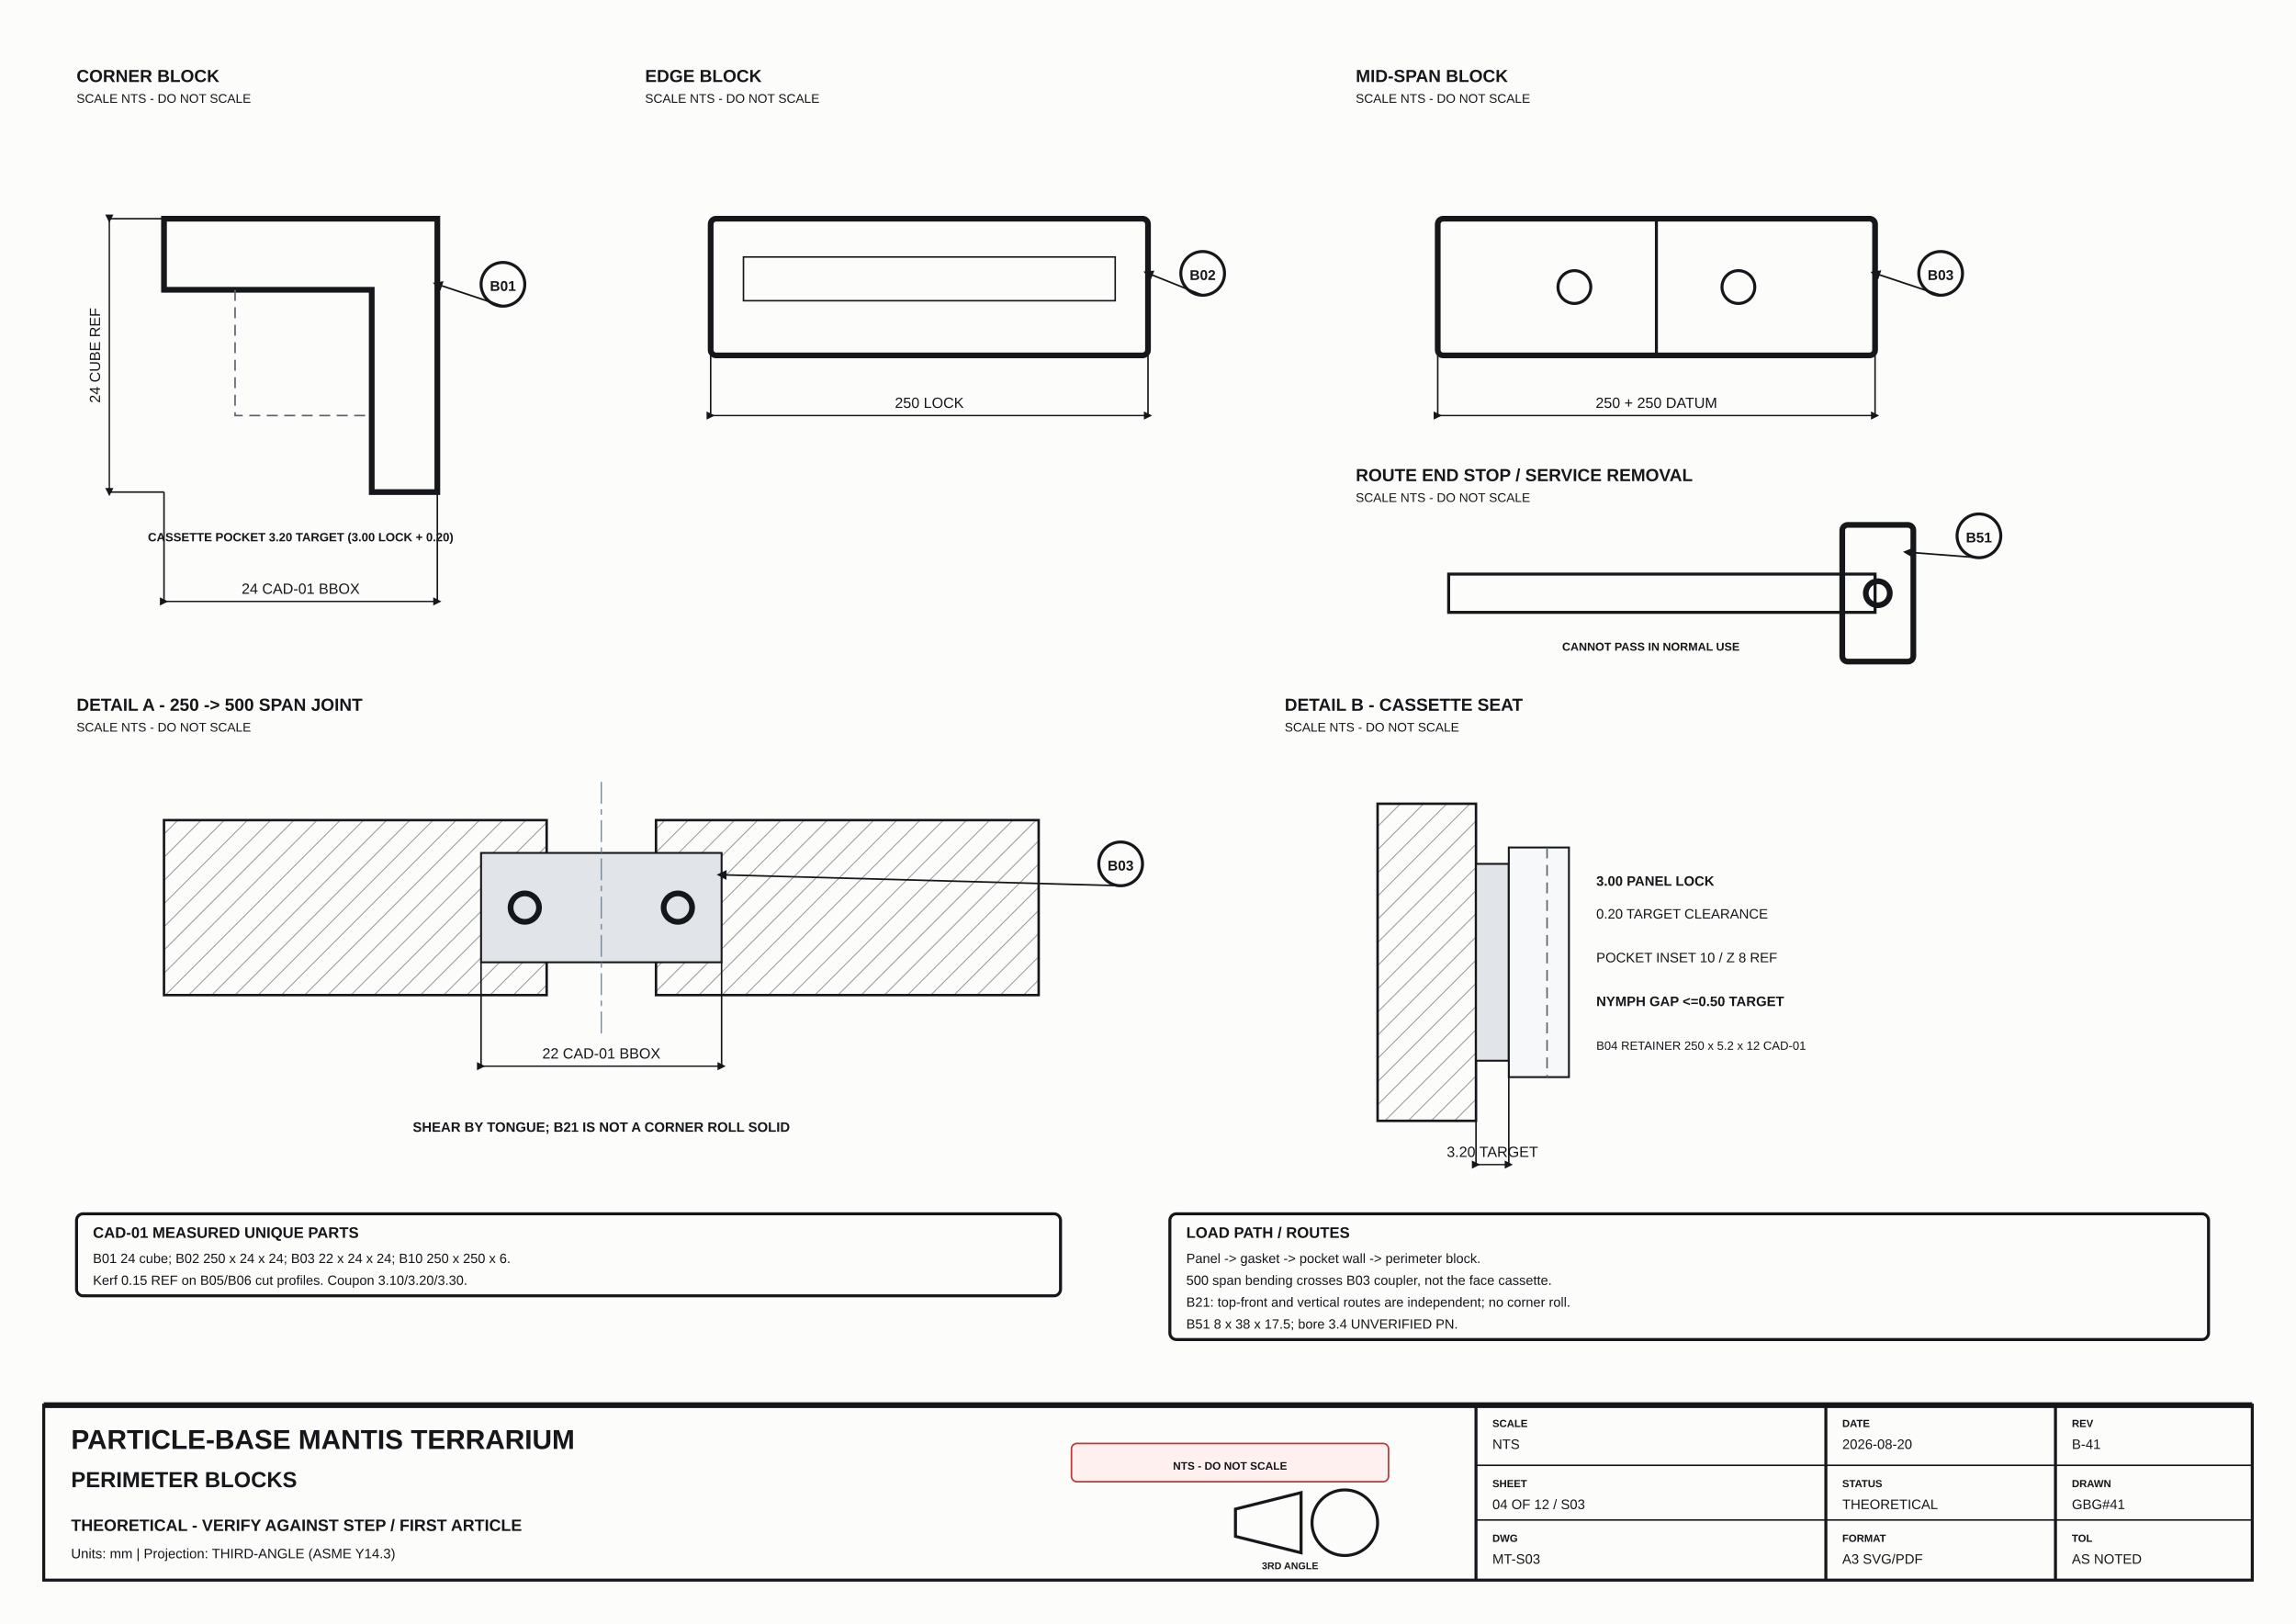
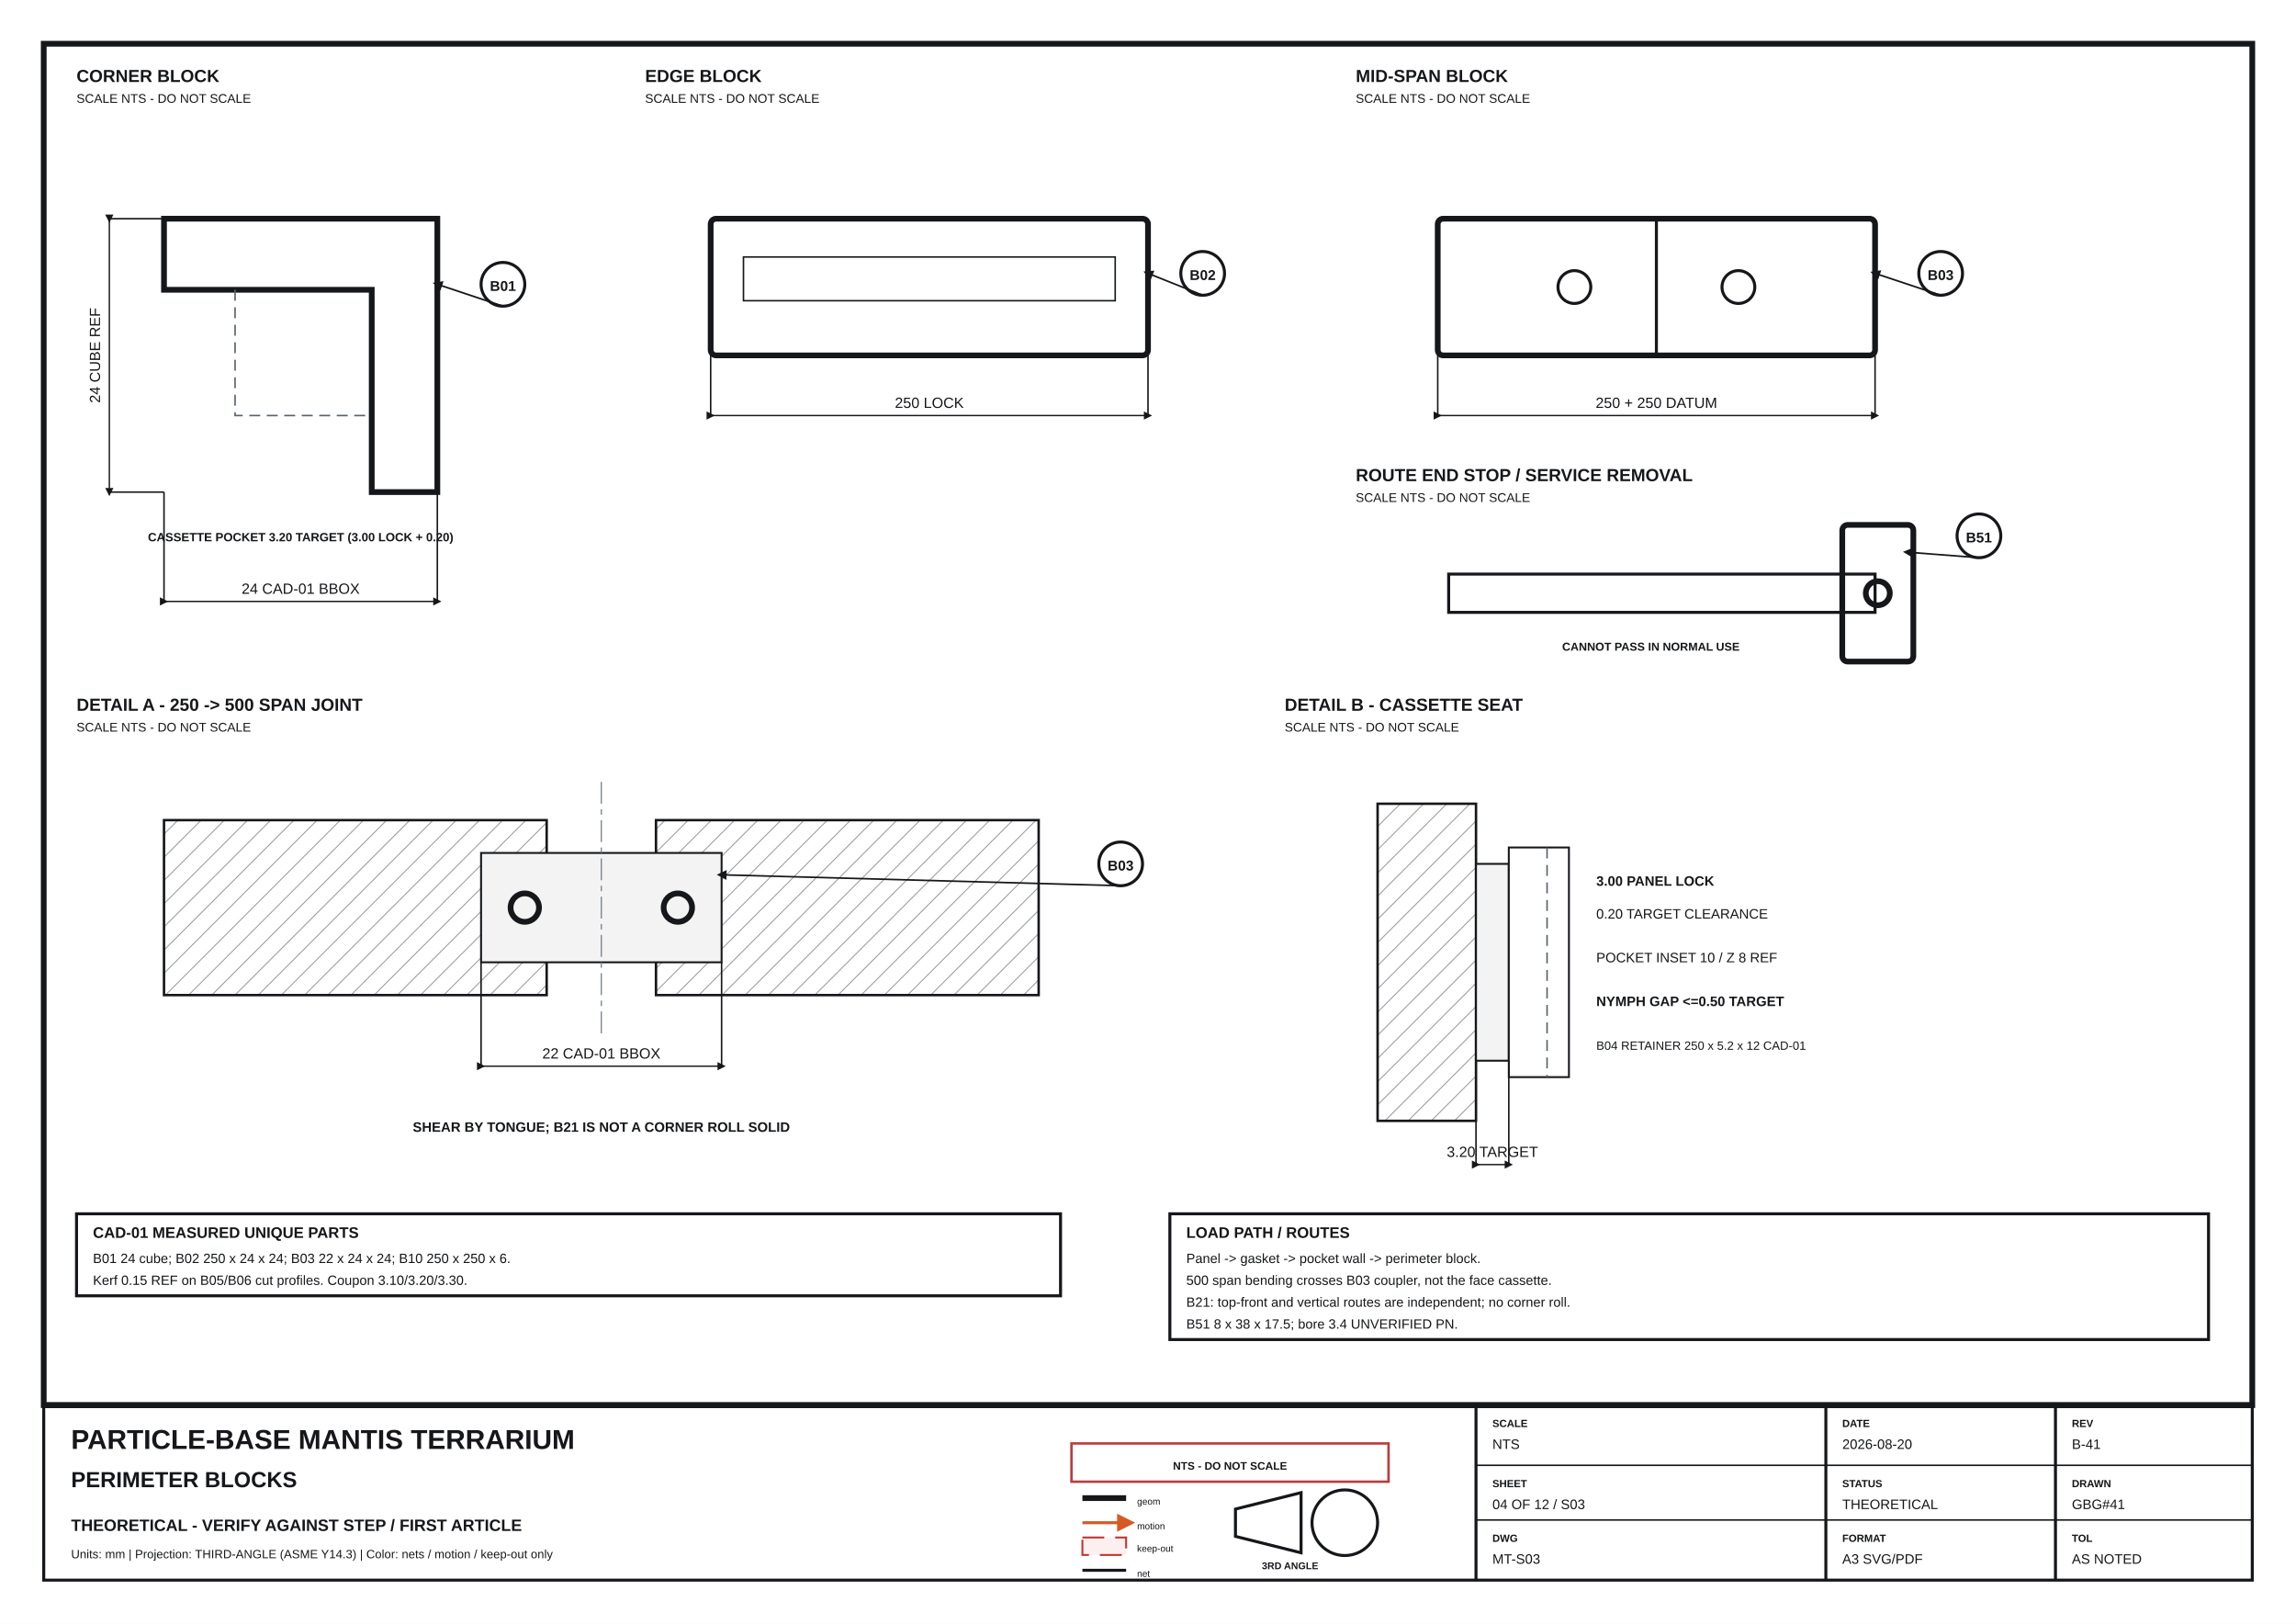
<svg xmlns="http://www.w3.org/2000/svg" width="420mm" height="297mm" viewBox="0 0 420 297">
-   <rect width="420" height="297" fill="#fcfcfb" />
+   <rect width="420" height="297" fill="#ffffff" />
  <defs>
    <marker id="arr" markerWidth="6" markerHeight="6" refX="3" refY="3" orient="auto" markerUnits="strokeWidth">
      <path d="M0,0 L6,3 L0,6 z" fill="#15171a" />
    </marker>
    <marker id="arr-orange" markerWidth="6" markerHeight="6" refX="3" refY="3" orient="auto" markerUnits="strokeWidth">
      <path d="M0,0 L6,3 L0,6 z" fill="#d65a24" />
    </marker>
    <pattern id="hatch" width="3" height="3" patternUnits="userSpaceOnUse" patternTransform="rotate(45)">
      <line x1="0" y1="0" x2="0" y2="3" stroke="#7b7e83" stroke-width="0.25" />
    </pattern>
    <pattern id="screen" width="3" height="3" patternUnits="userSpaceOnUse">
      <path d="M0,0 L3,3 M3,0 L0,3" stroke="#88909a" stroke-width="0.18" />
    </pattern>
    <style>
    text { font-family: Arial, Helvetica, sans-serif; fill:#15171a; }
    .thin { stroke:#15171a; stroke-width:.28; fill:none; }
    .med { stroke:#15171a; stroke-width:.55; fill:none; }
    .heavy { stroke:#15171a; stroke-width:1.05; fill:none; }
    .hidden { stroke:#59616b; stroke-width:.28; stroke-dasharray:2 1.2; fill:none; }
    .phantom { stroke:#d65a24; stroke-width:.35; stroke-dasharray:5 1 1 1; fill:none; }
    .center { stroke:#73808d; stroke-width:.22; stroke-dasharray:4 1 1 1; fill:none; }
    .dim { stroke:#15171a; stroke-width:.25; fill:none; marker-start:url(#arr); marker-end:url(#arr); }
    .leader { stroke:#15171a; stroke-width:.3; fill:none; marker-end:url(#arr); }
    .motion { stroke:#d65a24; stroke-width:.55; fill:none; marker-end:url(#arr-orange); }
-     .ref { fill:#fff6d9; stroke:#c49817; stroke-width:.25; }
-     .unverified { fill:#fff0f0; stroke:#ba3d3d; stroke-width:.3; }
+     .ref { fill:#ffffff; stroke:#15171a; stroke-width:.45; }
+     .unverified { fill:#ffffff; stroke:#ba3d3d; stroke-width:.45; }
    .keepout { fill:#dd3c3c; fill-opacity:.08; stroke:#c63333; stroke-width:.35; stroke-dasharray:4 2; }
-     .metal { fill:#e1e4e8; stroke:#15171a; stroke-width:.35; }
-     .plastic { fill:#f7f8f9; stroke:#15171a; stroke-width:.35; }
+     .metal { fill:#f3f3f3; stroke:#15171a; stroke-width:.35; }
+     .plastic { fill:#ffffff; stroke:#15171a; stroke-width:.35; }
    .cut { fill:url(#hatch); stroke:#15171a; stroke-width:.45; }
  </style>
  </defs>
+   <rect x="8" y="8" width="404" height="249.0" rx="0" class="heavy" />
  <text x="14" y="15" font-size="3.2" font-weight="bold" text-anchor="start">CORNER BLOCK</text>
  <text x="14" y="18.8" font-size="2.3" font-weight="normal" text-anchor="start">SCALE NTS - DO NOT SCALE</text>
-   <path d="M30 40 L80 40 L80 90 L68 90 L68 53 L30 53 Z" class="heavy" fill="#f5f7f8" />
+   <path d="M30 40 L80 40 L80 90 L68 90 L68 53 L30 53 Z" class="heavy" fill="#ffffff" />
  <path d="M43 53 L43 76 L68 76" class="hidden" />
  <text x="55" y="99" font-size="2.2" font-weight="bold" text-anchor="middle">CASSETTE POCKET 3.20 TARGET (3.00 LOCK + 0.20)</text>
  <line x1="30" y1="90" x2="30" y2="110" class="thin" />
  <line x1="80" y1="90" x2="80" y2="110" class="thin" />
  <line x1="30" y1="110" x2="80" y2="110" class="dim" />
  <text x="55.0" y="108.6" font-size="2.7" font-weight="normal" text-anchor="middle">24 CAD-01 BBOX</text>
  <line x1="30" y1="40" x2="20" y2="40" class="thin" />
  <line x1="30" y1="90" x2="20" y2="90" class="thin" />
  <line x1="20" y1="40" x2="20" y2="90" class="dim" />
  <text x="18.3" y="65.0" font-size="2.7" font-weight="normal" text-anchor="middle" transform="rotate(-90 18.3 65.0)">24 CUBE REF</text>
  <circle cx="92" cy="52" r="4.0" class="med" fill="#ffffff" />
  <text x="92" y="53.2" font-size="2.6" font-weight="bold" text-anchor="middle">B01</text>
  <line x1="92" y1="56" x2="80" y2="52" class="leader" />
  <text x="118" y="15" font-size="3.2" font-weight="bold" text-anchor="start">EDGE BLOCK</text>
  <text x="118" y="18.8" font-size="2.3" font-weight="normal" text-anchor="start">SCALE NTS - DO NOT SCALE</text>
-   <rect x="130" y="40" width="80" height="25" rx="1" class="heavy" fill="#f6f7f8" />
+   <rect x="130" y="40" width="80" height="25" rx="1" class="heavy" fill="#ffffff" />
  <rect x="136" y="47" width="68" height="8" rx="0" class="thin" fill="#ffffff" />
  <line x1="130" y1="65" x2="130" y2="76" class="thin" />
  <line x1="210" y1="65" x2="210" y2="76" class="thin" />
  <line x1="130" y1="76" x2="210" y2="76" class="dim" />
  <text x="170.0" y="74.6" font-size="2.7" font-weight="normal" text-anchor="middle">250 LOCK</text>
  <circle cx="220" cy="50" r="4.0" class="med" fill="#ffffff" />
  <text x="220" y="51.2" font-size="2.6" font-weight="bold" text-anchor="middle">B02</text>
  <line x1="220" y1="54" x2="210" y2="50" class="leader" />
  <text x="248" y="15" font-size="3.2" font-weight="bold" text-anchor="start">MID-SPAN BLOCK</text>
  <text x="248" y="18.8" font-size="2.3" font-weight="normal" text-anchor="start">SCALE NTS - DO NOT SCALE</text>
-   <rect x="263" y="40" width="80" height="25" rx="1" class="heavy" fill="#f6f7f8" />
+   <rect x="263" y="40" width="80" height="25" rx="1" class="heavy" fill="#ffffff" />
  <line x1="303" y1="40" x2="303" y2="65" class="med" />
  <circle cx="288" cy="52.5" r="3" class="med" />
  <circle cx="318" cy="52.5" r="3" class="med" />
  <line x1="263" y1="65" x2="263" y2="76" class="thin" />
  <line x1="343" y1="65" x2="343" y2="76" class="thin" />
  <line x1="263" y1="76" x2="343" y2="76" class="dim" />
  <text x="303.0" y="74.6" font-size="2.7" font-weight="normal" text-anchor="middle">250 + 250 DATUM</text>
  <circle cx="355" cy="50" r="4.0" class="med" fill="#ffffff" />
  <text x="355" y="51.2" font-size="2.6" font-weight="bold" text-anchor="middle">B03</text>
  <line x1="355" y1="54" x2="343" y2="50" class="leader" />
  <text x="248" y="88" font-size="3.2" font-weight="bold" text-anchor="start">ROUTE END STOP / SERVICE REMOVAL</text>
  <text x="248" y="91.8" font-size="2.3" font-weight="normal" text-anchor="start">SCALE NTS - DO NOT SCALE</text>
-   <rect x="265" y="105" width="78" height="7" rx="0" class="med" fill="#dce2e6" />
-   <rect x="337" y="96" width="13" height="25" rx="1" class="heavy" fill="#f5f7f8" />
+   <rect x="265" y="105" width="78" height="7" rx="0" class="med" fill="#ffffff" />
+   <rect x="337" y="96" width="13" height="25" rx="1" class="heavy" fill="#ffffff" />
  <circle cx="343.5" cy="108.5" r="2.2" class="heavy" fill="#ffffff" />
  <text x="302" y="119" font-size="2.1" font-weight="bold" text-anchor="middle">CANNOT PASS IN NORMAL USE</text>
  <circle cx="362" cy="98" r="4.0" class="med" fill="#ffffff" />
  <text x="362" y="99.2" font-size="2.6" font-weight="bold" text-anchor="middle">B51</text>
  <line x1="362" y1="102" x2="349" y2="101" class="leader" />
  <text x="14" y="130" font-size="3.2" font-weight="bold" text-anchor="start">DETAIL A - 250 -&gt; 500 SPAN JOINT</text>
  <text x="14" y="133.8" font-size="2.3" font-weight="normal" text-anchor="start">SCALE NTS - DO NOT SCALE</text>
  <rect x="30" y="150" width="70" height="32" rx="0" class="cut" />
  <rect x="120" y="150" width="70" height="32" rx="0" class="cut" />
  <rect x="88" y="156" width="44" height="20" rx="0" class="metal" />
  <line x1="110" y1="143" x2="110" y2="190" class="center" />
  <circle cx="96" cy="166" r="2.6" class="heavy" fill="#fff" />
  <circle cx="124" cy="166" r="2.6" class="heavy" fill="#fff" />
  <line x1="88" y1="176" x2="88" y2="195" class="thin" />
  <line x1="132" y1="176" x2="132" y2="195" class="thin" />
  <line x1="88" y1="195" x2="132" y2="195" class="dim" />
  <text x="110.0" y="193.6" font-size="2.7" font-weight="normal" text-anchor="middle">22 CAD-01 BBOX</text>
  <text x="110" y="207" font-size="2.5" font-weight="bold" text-anchor="middle">SHEAR BY TONGUE; B21 IS NOT A CORNER ROLL SOLID</text>
  <circle cx="205" cy="158" r="4.0" class="med" fill="#ffffff" />
  <text x="205" y="159.2" font-size="2.6" font-weight="bold" text-anchor="middle">B03</text>
  <line x1="205" y1="162" x2="132" y2="160" class="leader" />
  <text x="235" y="130" font-size="3.2" font-weight="bold" text-anchor="start">DETAIL B - CASSETTE SEAT</text>
  <text x="235" y="133.8" font-size="2.3" font-weight="normal" text-anchor="start">SCALE NTS - DO NOT SCALE</text>
  <rect x="252" y="147" width="18" height="58" rx="0" class="cut" />
  <rect x="270" y="158" width="6" height="36" rx="0" class="metal" />
  <rect x="276" y="155" width="11" height="42" rx="0" class="plastic" />
  <line x1="283" y1="155" x2="283" y2="197" class="hidden" />
  <line x1="270" y1="194" x2="270" y2="213" class="thin" />
  <line x1="276" y1="194" x2="276" y2="213" class="thin" />
  <line x1="270" y1="213" x2="276" y2="213" class="dim" />
  <text x="273.0" y="211.6" font-size="2.7" font-weight="normal" text-anchor="middle">3.20 TARGET</text>
  <text x="292" y="162" font-size="2.5" font-weight="bold" text-anchor="start">3.00 PANEL LOCK</text>
  <text x="292" y="168" font-size="2.5" font-weight="normal" text-anchor="start">0.20 TARGET CLEARANCE</text>
  <text x="292" y="176" font-size="2.5" font-weight="normal" text-anchor="start">POCKET INSET 10 / Z 8 REF</text>
  <text x="292" y="184" font-size="2.5" font-weight="bold" text-anchor="start" fill="#b52d2d">NYMPH GAP &lt;=0.50 TARGET</text>
  <text x="292" y="192" font-size="2.2" font-weight="normal" text-anchor="start">B04 RETAINER 250 x 5.2 x 12 CAD-01</text>
-   <rect x="14" y="222" width="180" height="15.0" rx="1.2" class="med" fill="#fff6d9" />
+   <rect x="14" y="222" width="180" height="15.0" rx="0" class="med" fill="#ffffff" />
  <text x="17" y="226.4" font-size="2.8" font-weight="bold" text-anchor="start">CAD-01 MEASURED UNIQUE PARTS</text>
  <text x="17" y="231" font-size="2.45" font-weight="normal" text-anchor="start">B01 24 cube; B02 250 x 24 x 24; B03 22 x 24 x 24; B10 250 x 250 x 6.</text>
  <text x="17" y="235" font-size="2.45" font-weight="normal" text-anchor="start">Kerf 0.15 REF on B05/B06 cut profiles. Coupon 3.10/3.20/3.30.</text>
-   <rect x="214" y="222" width="190" height="23.0" rx="1.2" class="med" fill="#f7f8fa" />
+   <rect x="214" y="222" width="190" height="23.0" rx="0" class="med" fill="#ffffff" />
  <text x="217" y="226.4" font-size="2.8" font-weight="bold" text-anchor="start">LOAD PATH / ROUTES</text>
  <text x="217" y="231" font-size="2.45" font-weight="normal" text-anchor="start">Panel -&gt; gasket -&gt; pocket wall -&gt; perimeter block.</text>
  <text x="217" y="235" font-size="2.45" font-weight="normal" text-anchor="start">500 span bending crosses B03 coupler, not the face cassette.</text>
  <text x="217" y="239" font-size="2.45" font-weight="normal" text-anchor="start">B21: top-front and vertical routes are independent; no corner roll.</text>
  <text x="217" y="243" font-size="2.45" font-weight="normal" text-anchor="start">B51 8 x 38 x 17.5; bore 3.4 UNVERIFIED PN.</text>
  <line x1="8" y1="257.0" x2="412" y2="257.0" class="heavy" />
  <rect x="8" y="257.0" width="404" height="32" rx="0" class="med" />
  <line x1="270" y1="257.0" x2="270" y2="289" class="med" />
  <line x1="334" y1="257.0" x2="334" y2="289" class="med" />
  <line x1="376" y1="257.0" x2="376" y2="289" class="med" />
  <line x1="270" y1="268.0" x2="412" y2="268.0" class="thin" />
  <line x1="270" y1="278.0" x2="412" y2="278.0" class="thin" />
  <text x="13" y="265.0" font-size="5.0" font-weight="bold" text-anchor="start">PARTICLE-BASE MANTIS TERRARIUM</text>
  <text x="13" y="272.0" font-size="4.0" font-weight="bold" text-anchor="start">PERIMETER BLOCKS</text>
  <text x="13" y="280.0" font-size="3.0" font-weight="bold" text-anchor="start" fill="#ba3d3d">THEORETICAL - VERIFY AGAINST STEP / FIRST ARTICLE</text>
-   <text x="13" y="285.0" font-size="2.5" font-weight="normal" text-anchor="start">Units: mm | Projection: THIRD-ANGLE (ASME Y14.3)</text>
+   <text x="13" y="285.0" font-size="2.2" font-weight="normal" text-anchor="start">Units: mm | Projection: THIRD-ANGLE (ASME Y14.3) | Color: nets / motion / keep-out only</text>
  <text x="273" y="261.0" font-size="1.9" font-weight="bold" text-anchor="start">SCALE</text>
  <text x="273" y="265.0" font-size="2.5" font-weight="normal" text-anchor="start">NTS</text>
  <text x="337" y="261.0" font-size="1.9" font-weight="bold" text-anchor="start">DATE</text>
  <text x="337" y="265.0" font-size="2.5" font-weight="normal" text-anchor="start">2026-08-20</text>
  <text x="379" y="261.0" font-size="1.9" font-weight="bold" text-anchor="start">REV</text>
  <text x="379" y="265.0" font-size="2.5" font-weight="normal" text-anchor="start">B-41</text>
  <text x="273" y="272.0" font-size="1.9" font-weight="bold" text-anchor="start">SHEET</text>
  <text x="273" y="276.0" font-size="2.5" font-weight="normal" text-anchor="start">04 OF 12 / S03</text>
  <text x="337" y="272.0" font-size="1.9" font-weight="bold" text-anchor="start">STATUS</text>
  <text x="337" y="276.0" font-size="2.5" font-weight="normal" text-anchor="start">THEORETICAL</text>
  <text x="379" y="272.0" font-size="1.9" font-weight="bold" text-anchor="start">DRAWN</text>
  <text x="379" y="276.0" font-size="2.5" font-weight="normal" text-anchor="start">GBG#41</text>
  <text x="273" y="282.0" font-size="1.9" font-weight="bold" text-anchor="start">DWG</text>
  <text x="273" y="286.0" font-size="2.5" font-weight="normal" text-anchor="start">MT-S03</text>
  <text x="337" y="282.0" font-size="1.9" font-weight="bold" text-anchor="start">FORMAT</text>
  <text x="337" y="286.0" font-size="2.5" font-weight="normal" text-anchor="start">A3 SVG/PDF</text>
  <text x="379" y="282.0" font-size="1.9" font-weight="bold" text-anchor="start">TOL</text>
  <text x="379" y="286.0" font-size="2.5" font-weight="normal" text-anchor="start">AS NOTED</text>
  <path d="M226 276.0 L238 273.0 L238 284.0 L226 281.0 Z" class="med" />
  <circle cx="246" cy="278.5" r="6" class="med" />
  <text x="236" y="287.0" font-size="1.8" font-weight="bold" text-anchor="middle">3RD ANGLE</text>
-   <rect x="196" y="264.0" width="58" height="7" rx="1" class="unverified" fill="#fff0f0" />
+   <rect x="196" y="264.0" width="58" height="7" rx="0" class="unverified" />
  <text x="225" y="268.8" font-size="2.0" font-weight="bold" text-anchor="middle" fill="#ba3d3d">NTS - DO NOT SCALE</text>
+   <line x1="198" y1="274.0" x2="206" y2="274.0" class="heavy" />
+   <text x="208" y="275.2" font-size="1.7" font-weight="normal" text-anchor="start">geom</text>
+   <line x1="198" y1="278.5" x2="206" y2="278.5" class="motion" />
+   <text x="208" y="279.7" font-size="1.7" font-weight="normal" text-anchor="start">motion</text>
+   <rect x="198" y="281.2" width="8" height="3.2" rx="0" class="keepout" />
+   <text x="208" y="283.8" font-size="1.7" font-weight="normal" text-anchor="start">keep-out</text>
+   <line x1="198" y1="287.2" x2="206" y2="287.2" class="med" stroke="#0a7891" />
+   <text x="208" y="288.4" font-size="1.7" font-weight="normal" text-anchor="start">net</text>
</svg>
